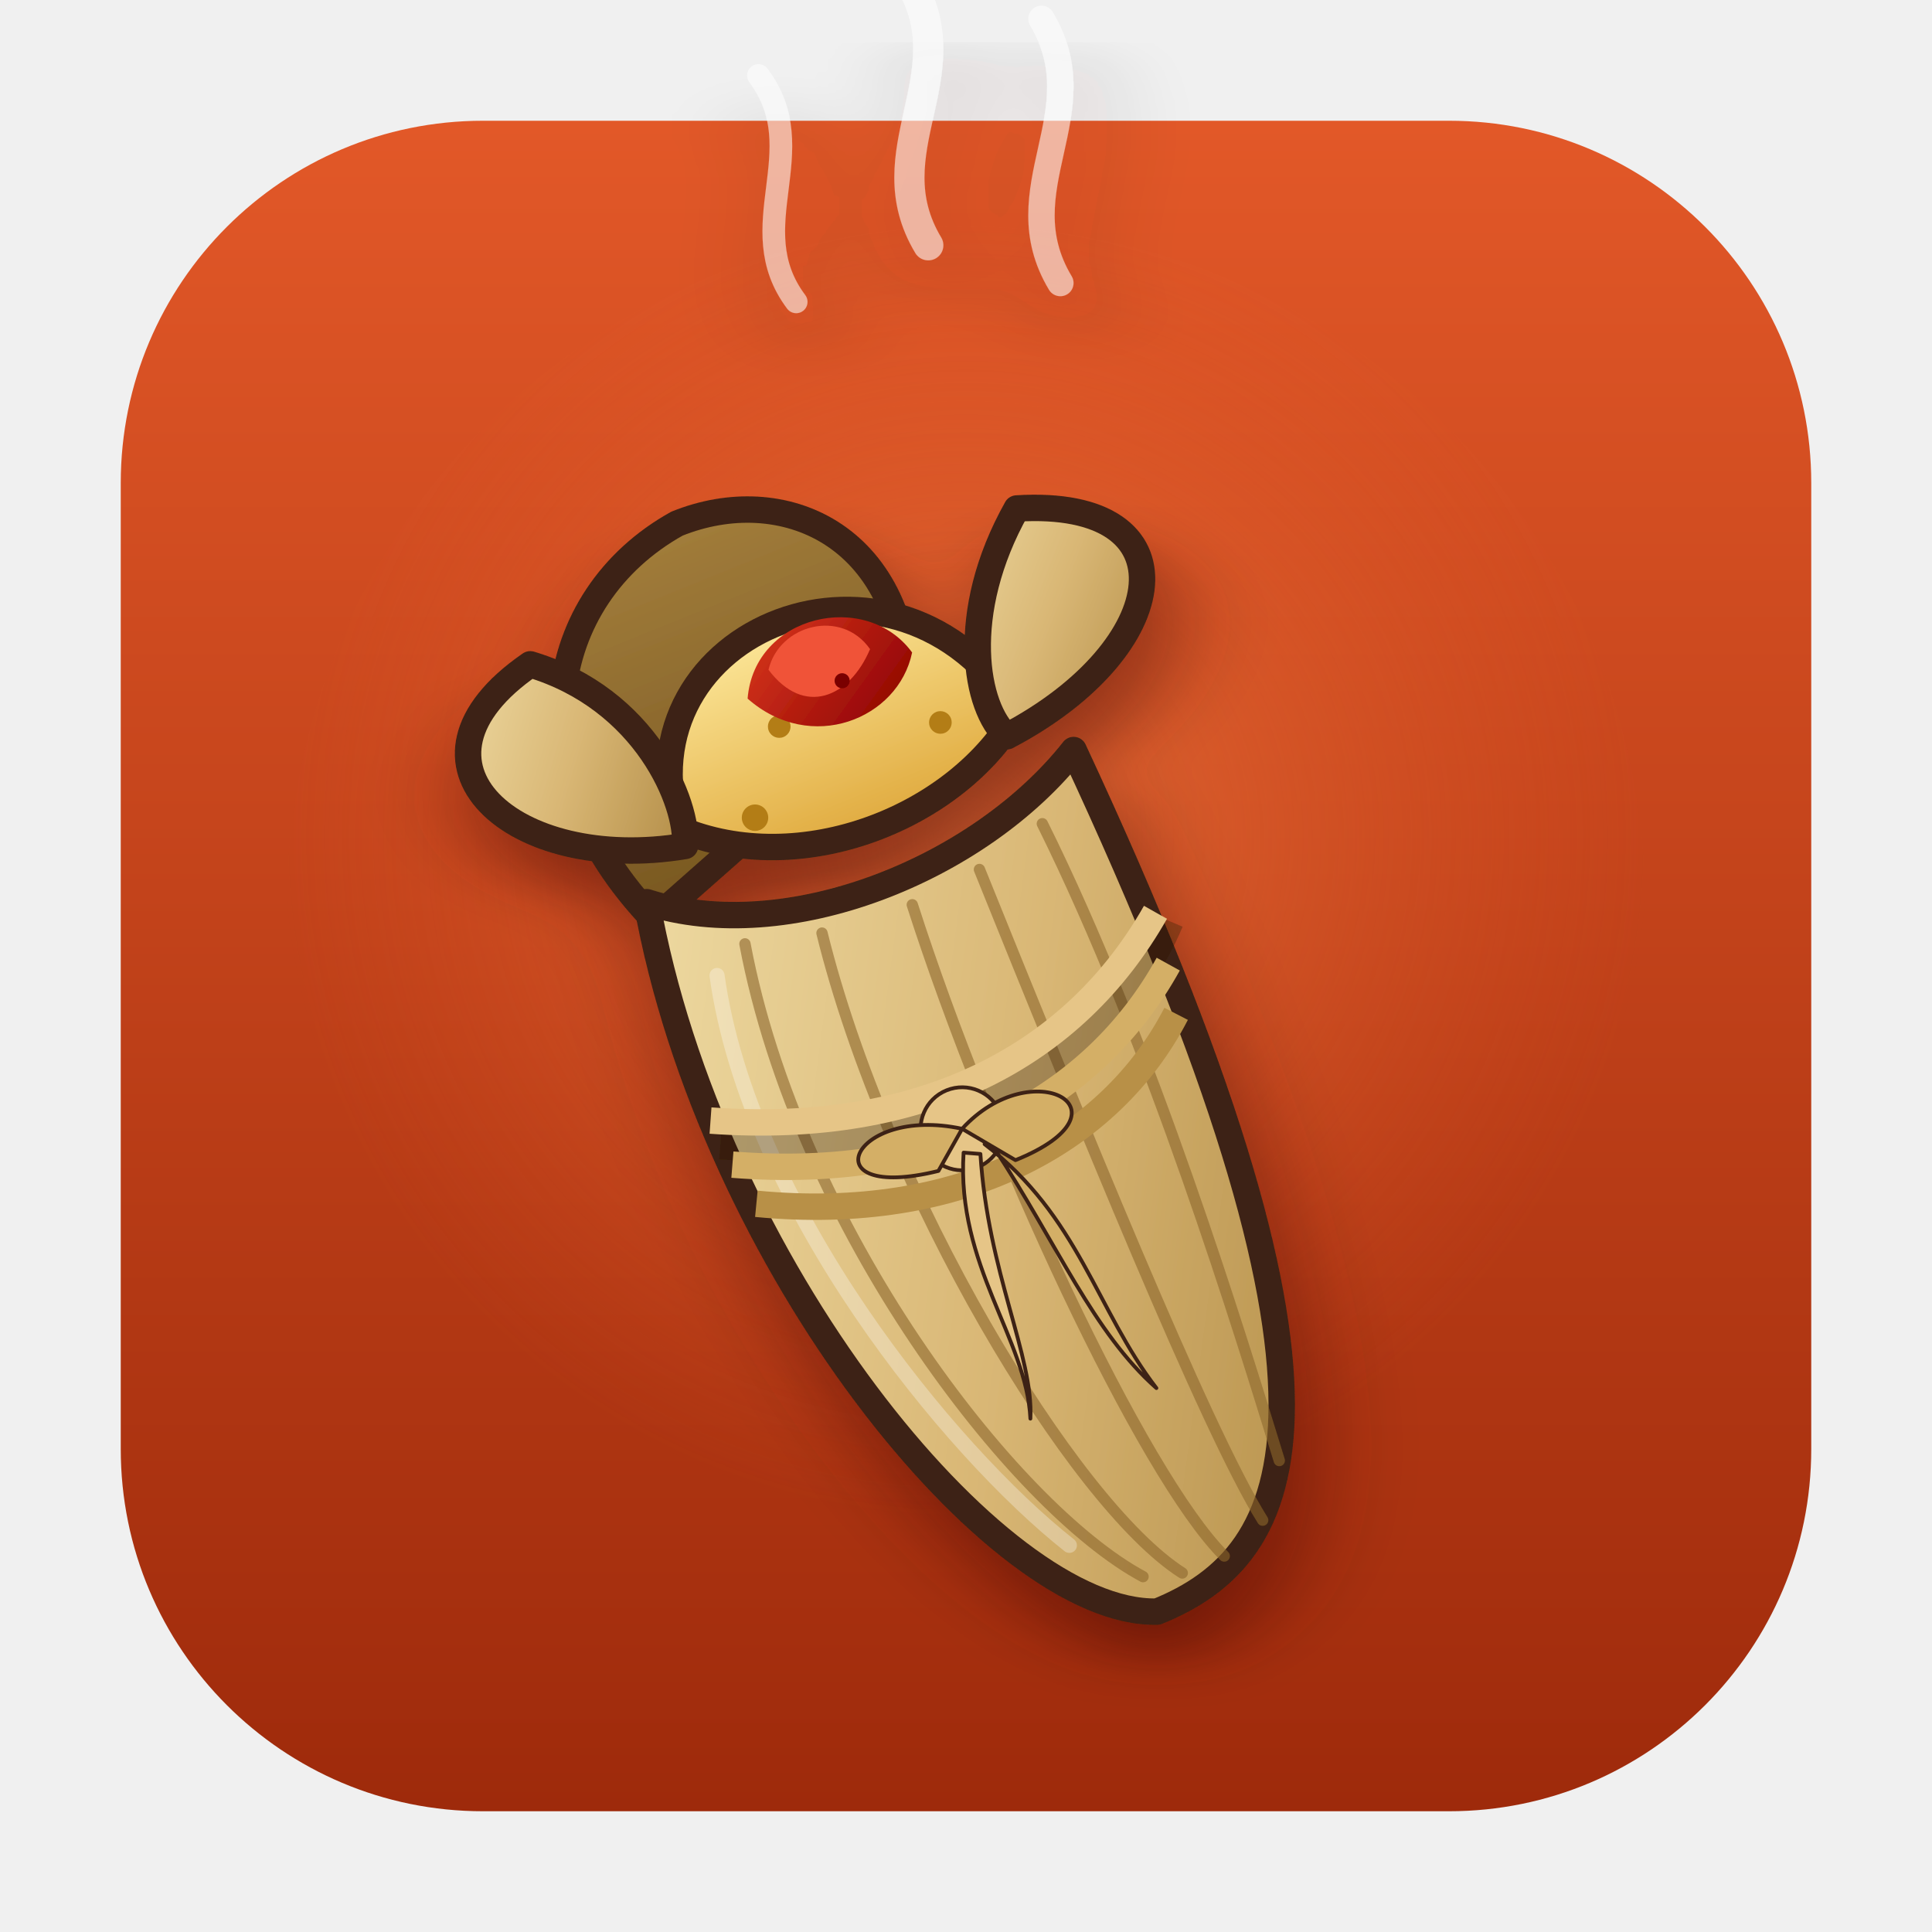
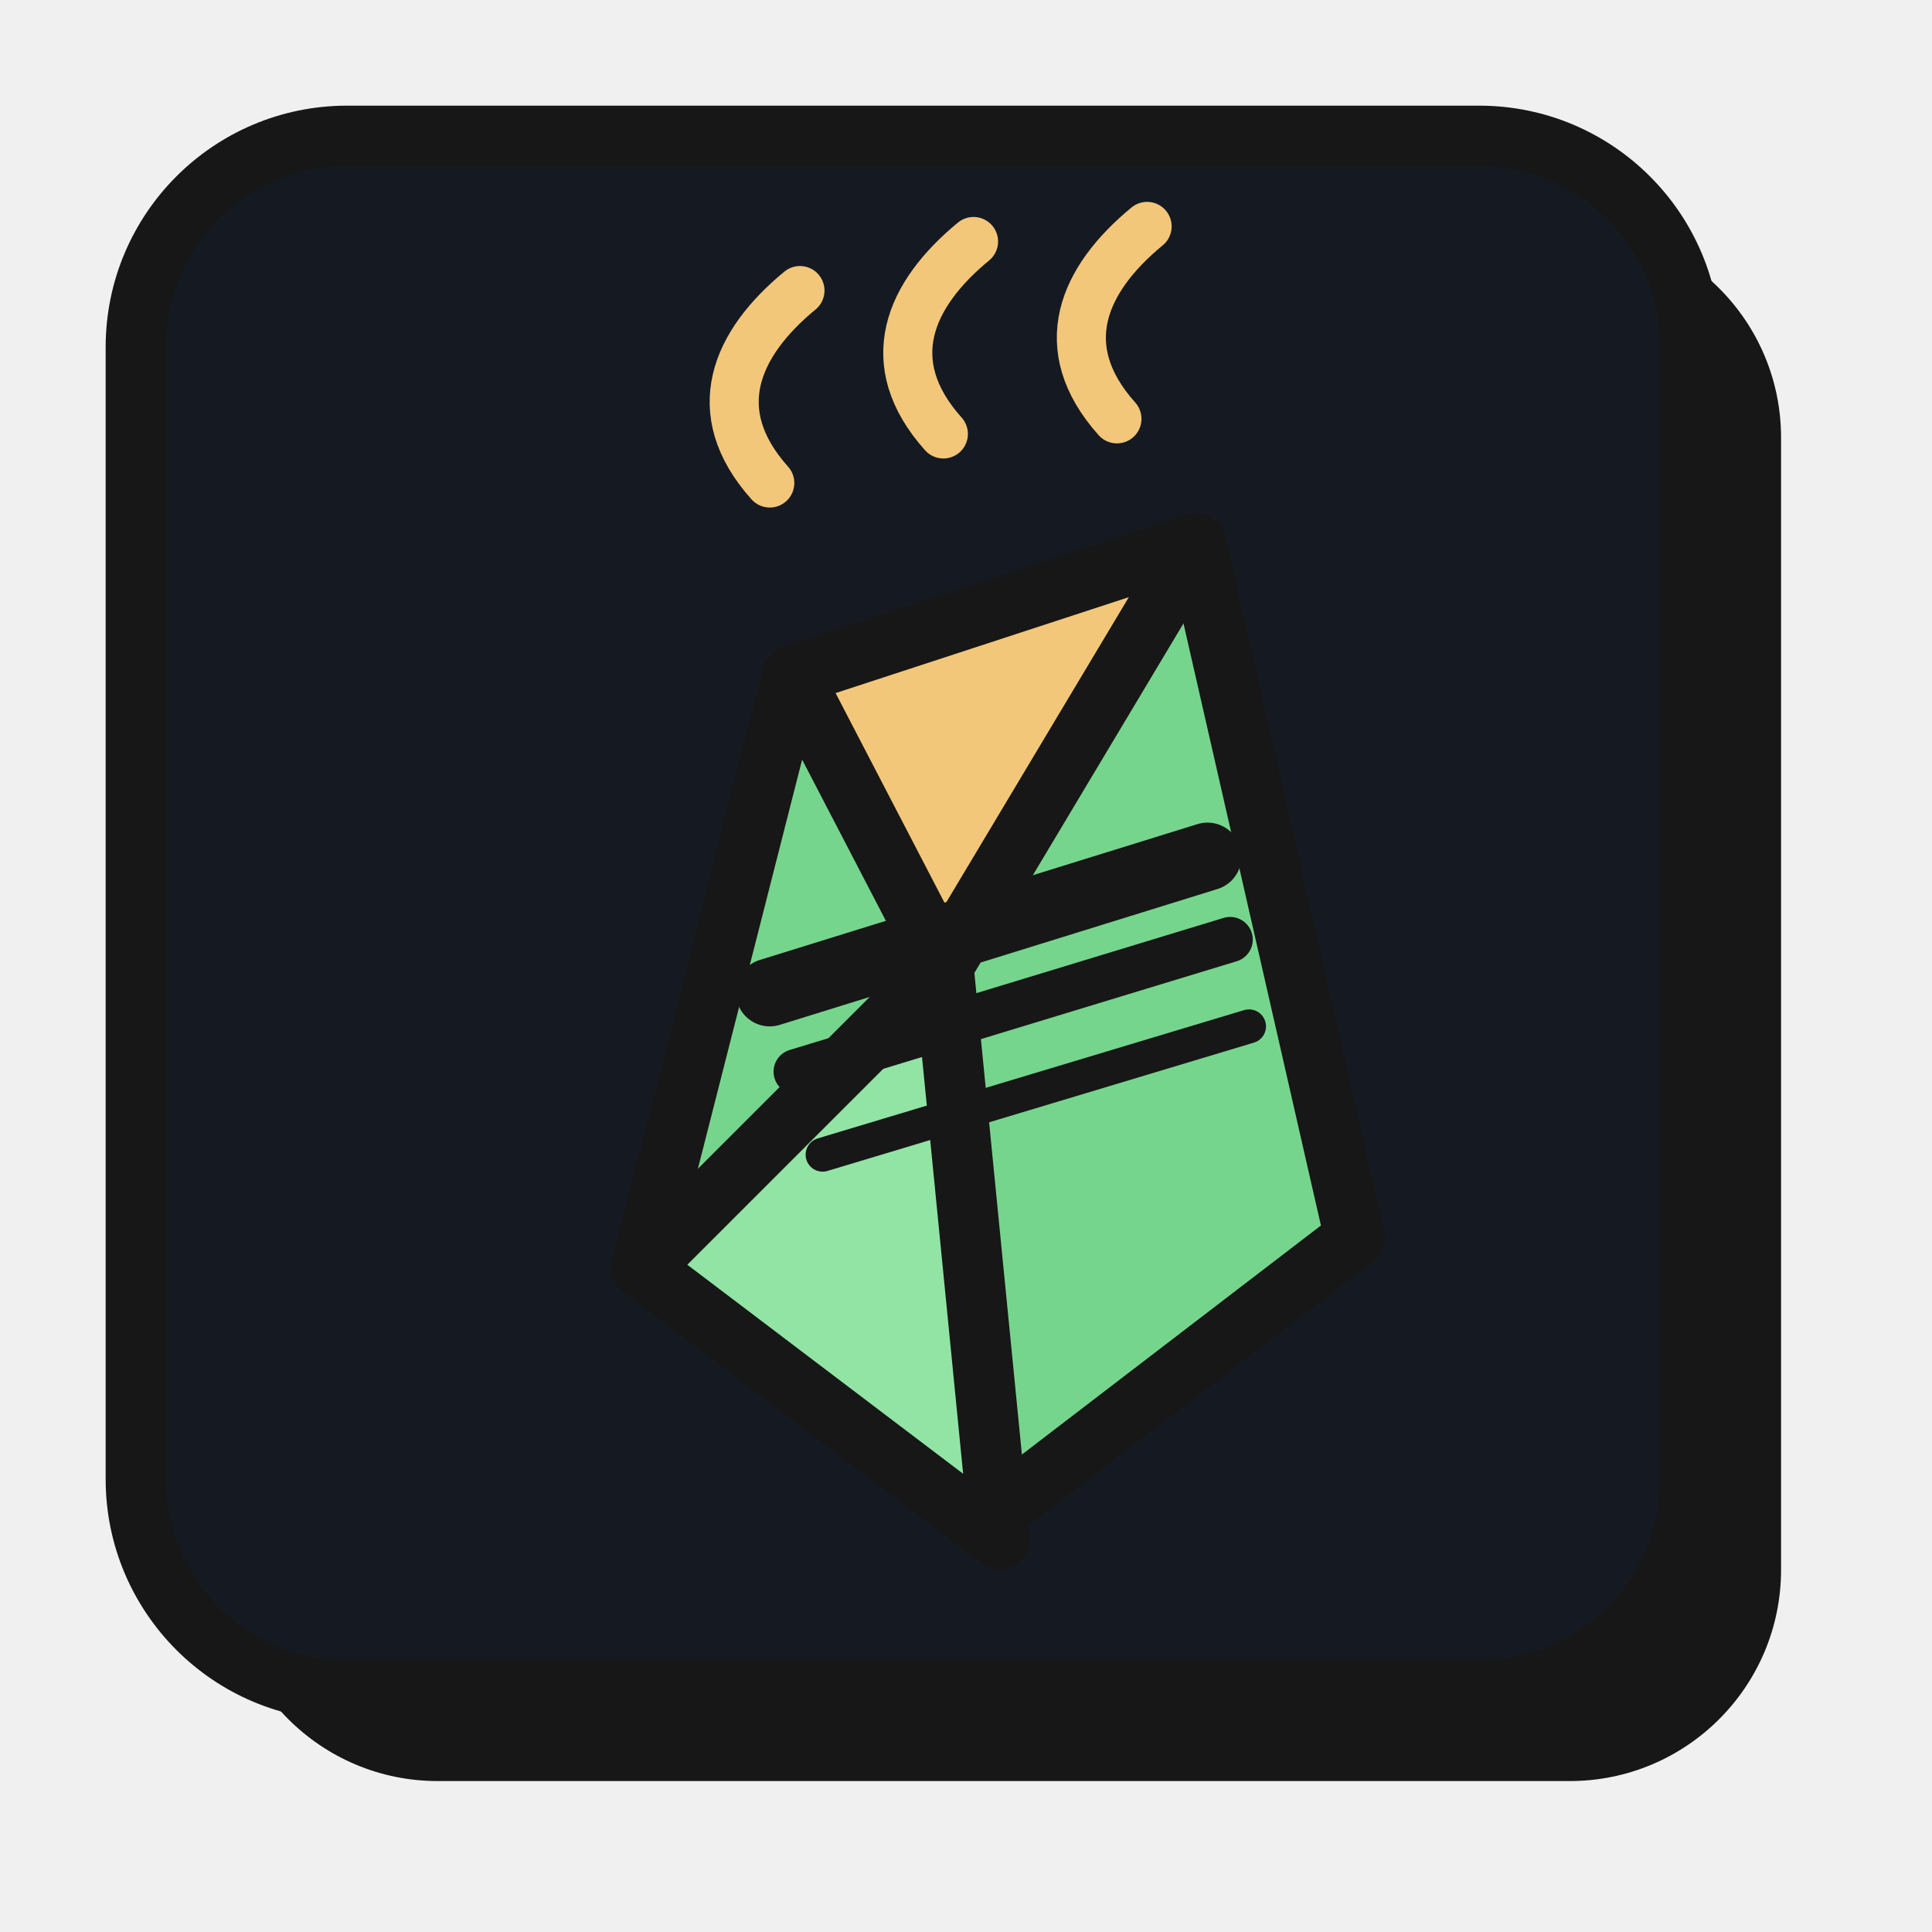
- <svg xmlns="http://www.w3.org/2000/svg" viewBox="0 0 512 512" width="100%" height="100%">
-   <defs>
-     <linearGradient id="bgGrad" x1="0%" y1="0%" x2="0%" y2="100%">
-       <stop offset="0%" stop-color="#E25828" />
-       <stop offset="100%" stop-color="#9E2A0B" />
-     </linearGradient>
-     <radialGradient id="glow" cx="50%" cy="45%" r="50%">
-       <stop offset="0%" stop-color="#F38346" stop-opacity="0.6" />
-       <stop offset="100%" stop-color="#E25828" stop-opacity="0" />
-     </radialGradient>
-     <linearGradient id="huskGrad" x1="0%" y1="0%" x2="100%" y2="100%">
-       <stop offset="0%" stop-color="#EEDAA2" />
-       <stop offset="50%" stop-color="#D9B775" />
-       <stop offset="100%" stop-color="#B28C46" />
-     </linearGradient>
-     <linearGradient id="huskShadow" x1="0%" y1="0%" x2="0%" y2="100%">
-       <stop offset="0%" stop-color="#A27D3B" />
-       <stop offset="100%" stop-color="#785721" />
-     </linearGradient>
-     <linearGradient id="masaGrad" x1="0%" y1="0%" x2="0%" y2="100%">
-       <stop offset="0%" stop-color="#FCE698" />
-       <stop offset="100%" stop-color="#E0AA3E" />
-     </linearGradient>
-     <linearGradient id="salsaGrad" x1="0%" y1="0%" x2="100%" y2="100%">
-       <stop offset="0%" stop-color="#D9381E" />
-       <stop offset="100%" stop-color="#8B0000" />
-     </linearGradient>
-     <filter id="shadow" x="-20%" y="-20%" width="140%" height="140%">
-       <feDropShadow dx="0" dy="12" stdDeviation="10" flood-color="#3A0800" flood-opacity="0.45" />
-     </filter>
-   </defs>
-   <rect x="32" y="32" width="448" height="448" rx="96" fill="url(#bgGrad)" />
-   <circle cx="256" cy="240" r="180" fill="url(#glow)" />
-   <g transform="translate(256, 275) rotate(-22)" filter="url(#shadow)">
-     <g fill="none" stroke="#FFFFFF" stroke-linecap="round" opacity="0.55" transform="rotate(22)">
-       <path d="M -10 -210 C -25 -235, 0 -255, -15 -280" stroke-width="8" />
-       <path d="M 25 -200 C 10 -225, 35 -245, 20 -270" stroke-width="7" />
-       <path d="M -45 -195 C -60 -215, -40 -235, -55 -255" stroke-width="6" />
-     </g>
-     <path d="M -65 -60 C -85 -110, -60 -150, -20 -155 C 10 -155, 35 -130, 20 -90 Z" fill="url(#huskShadow)" stroke="#3E2312" stroke-width="7" stroke-linejoin="round" />
-     <path d="M -50 -80 C -45 -135, 35 -135, 45 -75 C 20 -55, -25 -55, -50 -80 Z" fill="url(#masaGrad)" stroke="#3E2312" stroke-width="7" stroke-linejoin="round" />
-     <circle cx="-15" cy="-95" r="3" fill="#B37D14" />
-     <circle cx="10" cy="-105" r="4" fill="#B37D14" />
-     <circle cx="25" cy="-80" r="3" fill="#B37D14" />
-     <circle cx="-30" cy="-75" r="3.5" fill="#B37D14" />
-     <path d="M -20 -105 C -10 -125, 20 -120, 25 -100 C 15 -85, -10 -85, -20 -105 Z" fill="url(#salsaGrad)" />
-     <path d="M -12 -110 C -5 -120, 12 -118, 15 -105 C 5 -95, -8 -95, -12 -110 Z" fill="#F05338" />
-     <circle cx="5" cy="-100" r="2" fill="#7A0000" />
-     <path d="M -50 -75 C -95 -85, -115 -125, -70 -135 C -45 -115, -45 -85, -50 -75 Z" fill="url(#huskGrad)" stroke="#3E2312" stroke-width="7" stroke-linejoin="round" />
-     <path d="M 40 -70 C 90 -75, 110 -110, 65 -125 C 40 -105, 35 -80, 40 -70 Z" fill="url(#huskGrad)" stroke="#3E2312" stroke-width="7" stroke-linejoin="round" />
-     <path d="M -65 -65 C -85 30, -50 145, -10 160 C 30 160, 65 130, 55 -60 C 20 -40, -35 -40, -65 -65 Z" fill="url(#huskGrad)" stroke="#3E2312" stroke-width="7" stroke-linejoin="round" />
-     <g fill="none" stroke="#8C662B" stroke-width="3" stroke-linecap="round" opacity="0.6">
-       <path d="M -45 -45 C -60 30, -35 120, -10 150" />
-       <path d="M -25 -40 C -35 30, -20 125, 0 153" />
-       <path d="M 0 -38 C -5 30, 0 125, 12 153" />
-       <path d="M 20 -40 C 20 30, 20 120, 25 148" />
-       <path d="M 40 -45 C 45 20, 38 100, 35 135" />
-     </g>
-     <path d="M -55 -40 C -70 20, -45 100, -25 135" fill="none" stroke="#FFF" stroke-width="4" stroke-linecap="round" opacity="0.3" />
-     <g stroke="#3E2312" stroke-linejoin="round">
-       <path d="M -70 0 C -20 25, 30 20, 60 -10" fill="none" stroke="#261307" stroke-width="12" opacity="0.3" />
-       <path d="M -71 -5 C -20 20, 25 15, 59 -12" fill="none" stroke="#E6C587" stroke-width="7" />
-       <path d="M -70 8 C -20 33, 25 28, 57 2" fill="none" stroke="#D4AF66" stroke-width="7" />
-       <path d="M -68 20 C -20 45, 25 40, 54 15" fill="none" stroke="#B89047" stroke-width="7" />
-       <circle cx="-10" cy="22" r="11" fill="#E6C587" />
-       <path d="M -10 22 C -35 5, -55 25, -20 30 Z" fill="#D4AF66" />
-       <path d="M -10 22 C 15 10, 35 35, 0 35 Z" fill="#D4AF66" />
-       <path d="M -12 28 C -25 55, -15 80, -22 100 C -15 85, -18 60, -8 30 Z" fill="#E6C587" />
-       <path d="M -6 28 C 10 55, 5 80, 12 105 C 2 85, 2 60, -4 30 Z" fill="#D4AF66" />
-     </g>
-   </g>
+ <svg xmlns="http://www.w3.org/2000/svg" viewBox="0 0 512 512">
+   <rect x="60" y="60" width="412" height="412" rx="56" fill="#171717" />
+   <rect x="36" y="36" width="412" height="412" rx="56" fill="#151A22" stroke="#171717" stroke-width="16" />
+   <path d="M170 336 210 179l107-35 42 184-94 72z" fill="#76D58D" stroke="#171717" stroke-width="16" stroke-linejoin="round" />
+   <path d="m210 179 40 77 67-112z" fill="#F3C77A" stroke="#171717" stroke-width="16" stroke-linejoin="round" />
+   <path d="m170 336 80-80 15 152z" fill="#92E4A5" stroke="#171717" stroke-width="16" stroke-linejoin="round" />
+   <path d="m204 263 116-36" fill="none" stroke="#171717" stroke-width="18" stroke-linecap="round" />
+   <path d="m211 284 115-35" fill="none" stroke="#171717" stroke-width="12" stroke-linecap="round" />
+   <path d="m218 306 113-34" fill="none" stroke="#171717" stroke-width="9" stroke-linecap="round" />
+   <path d="M204 128c-17-19-9-37 8-51M250 115c-17-19-9-37 8-51M296 111c-17-19-9-37 8-51" fill="none" stroke="#F3C77A" stroke-width="13" stroke-linecap="round" />
</svg>
